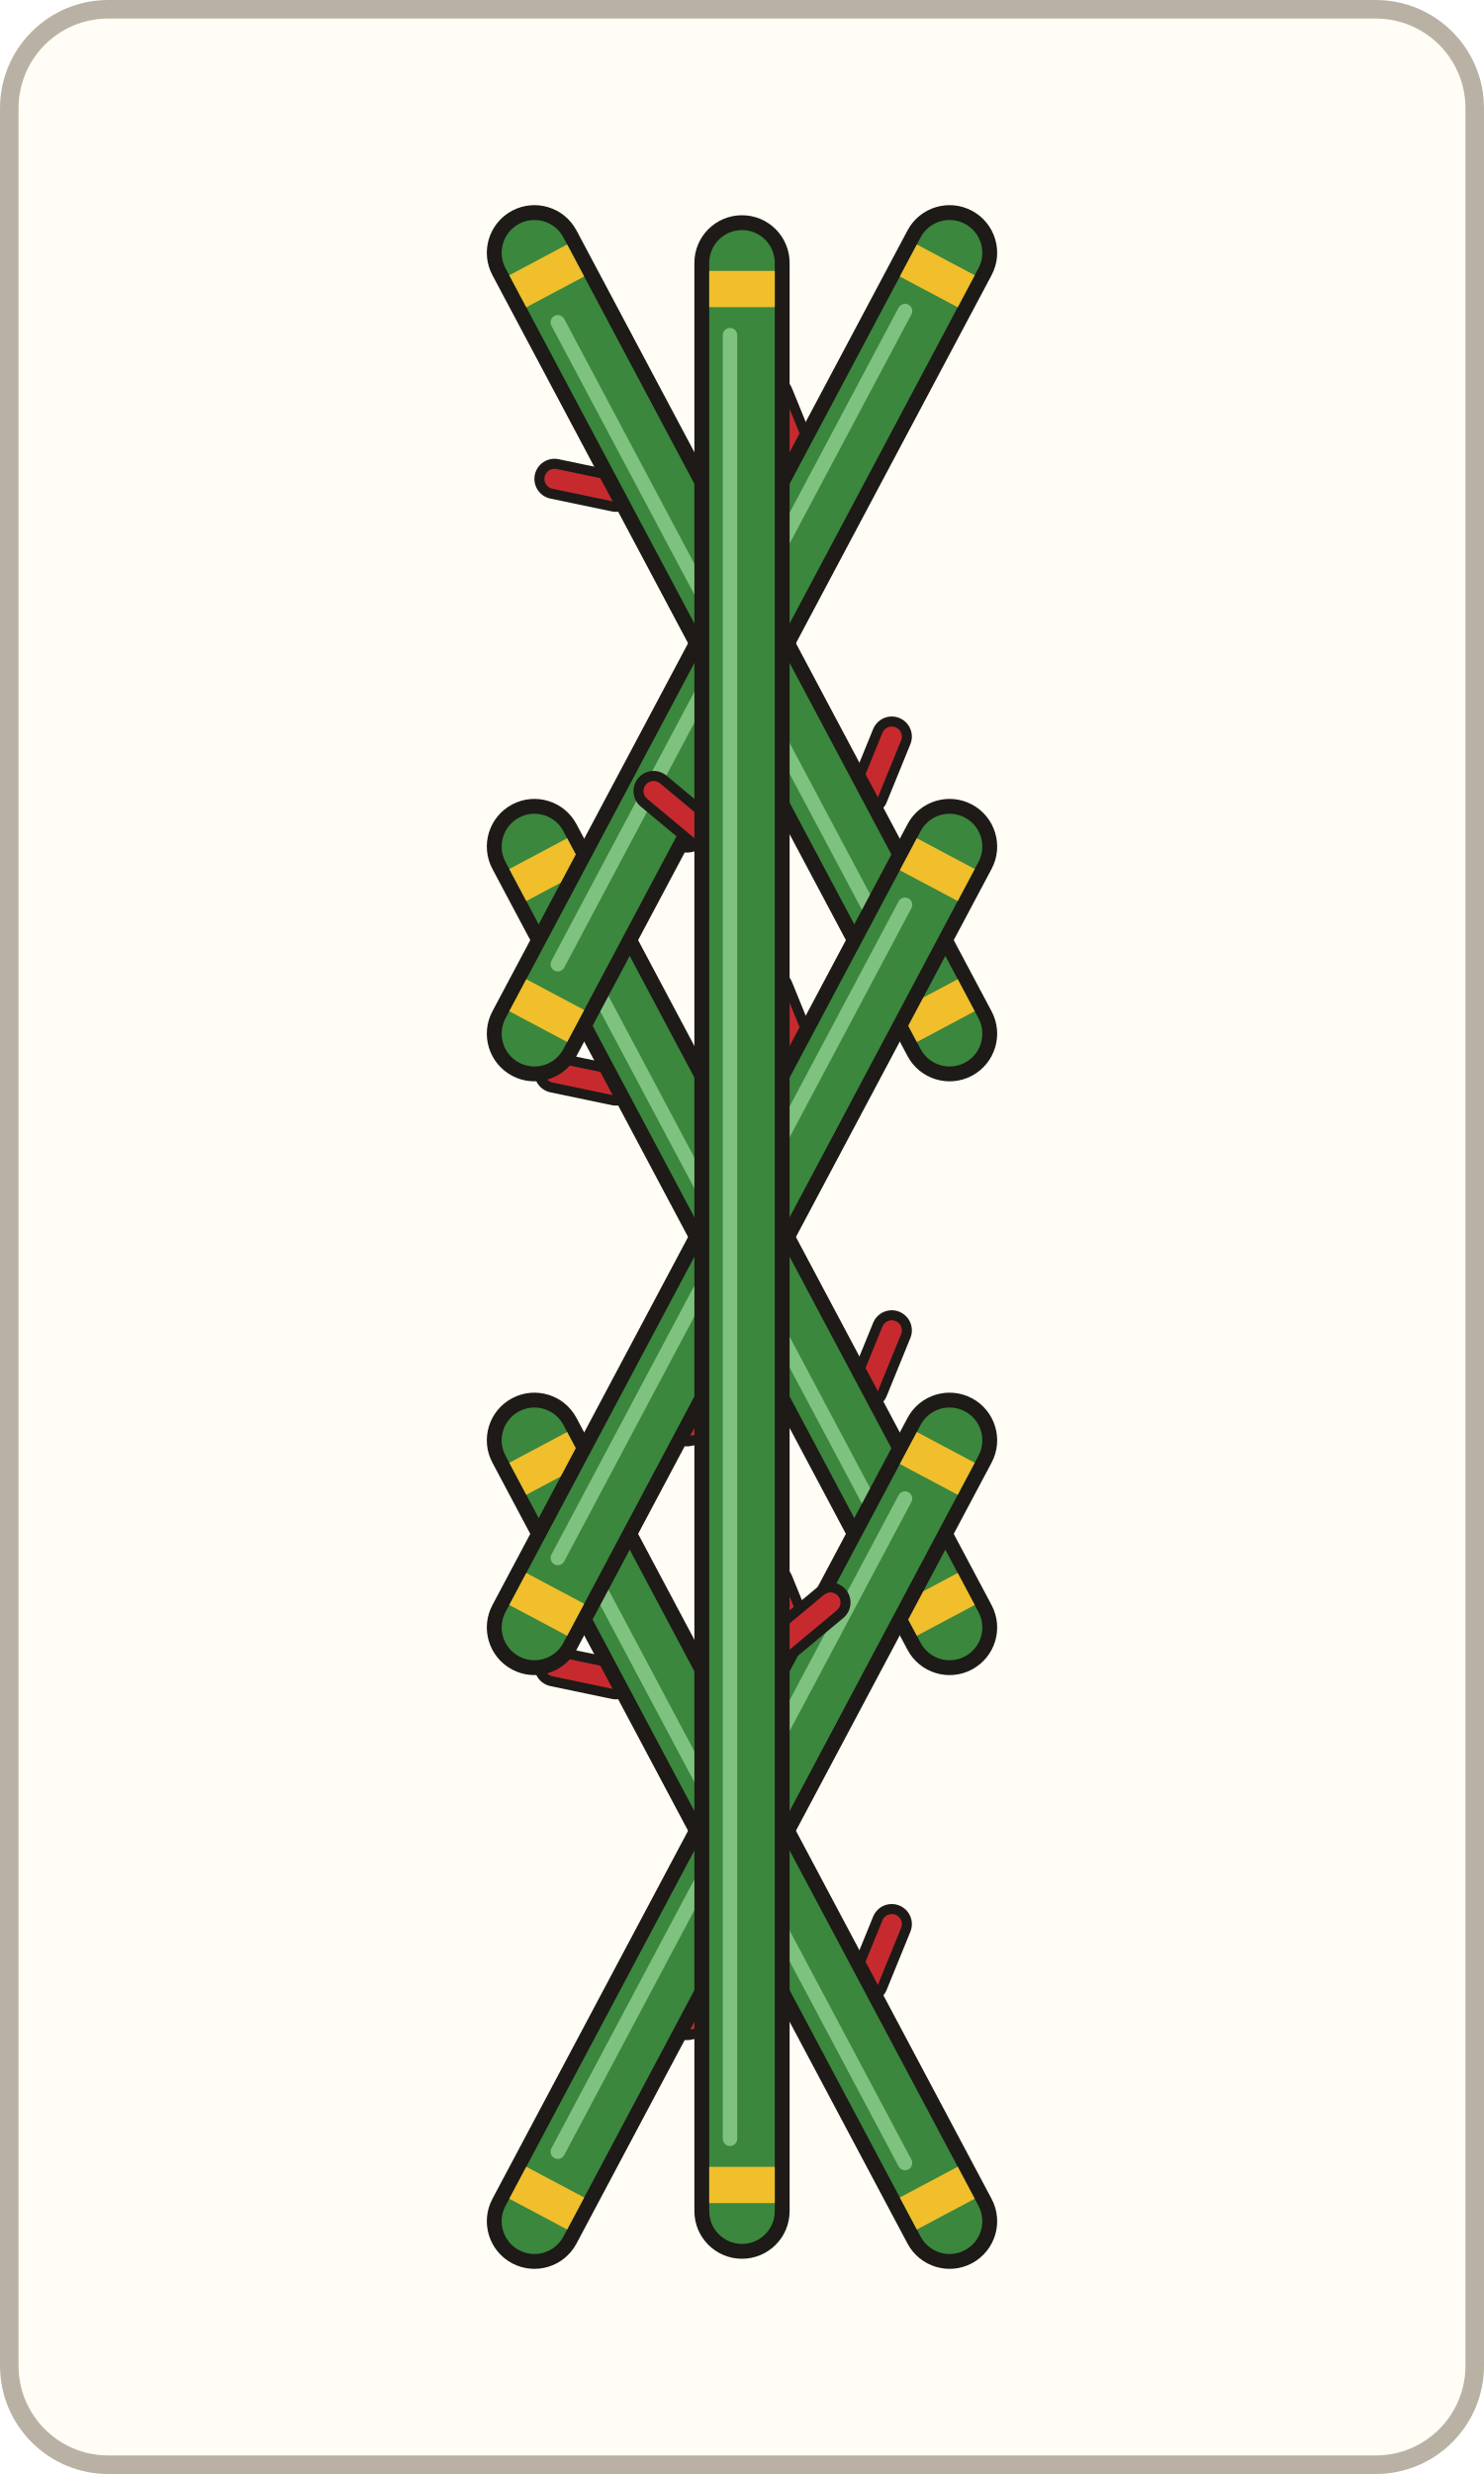
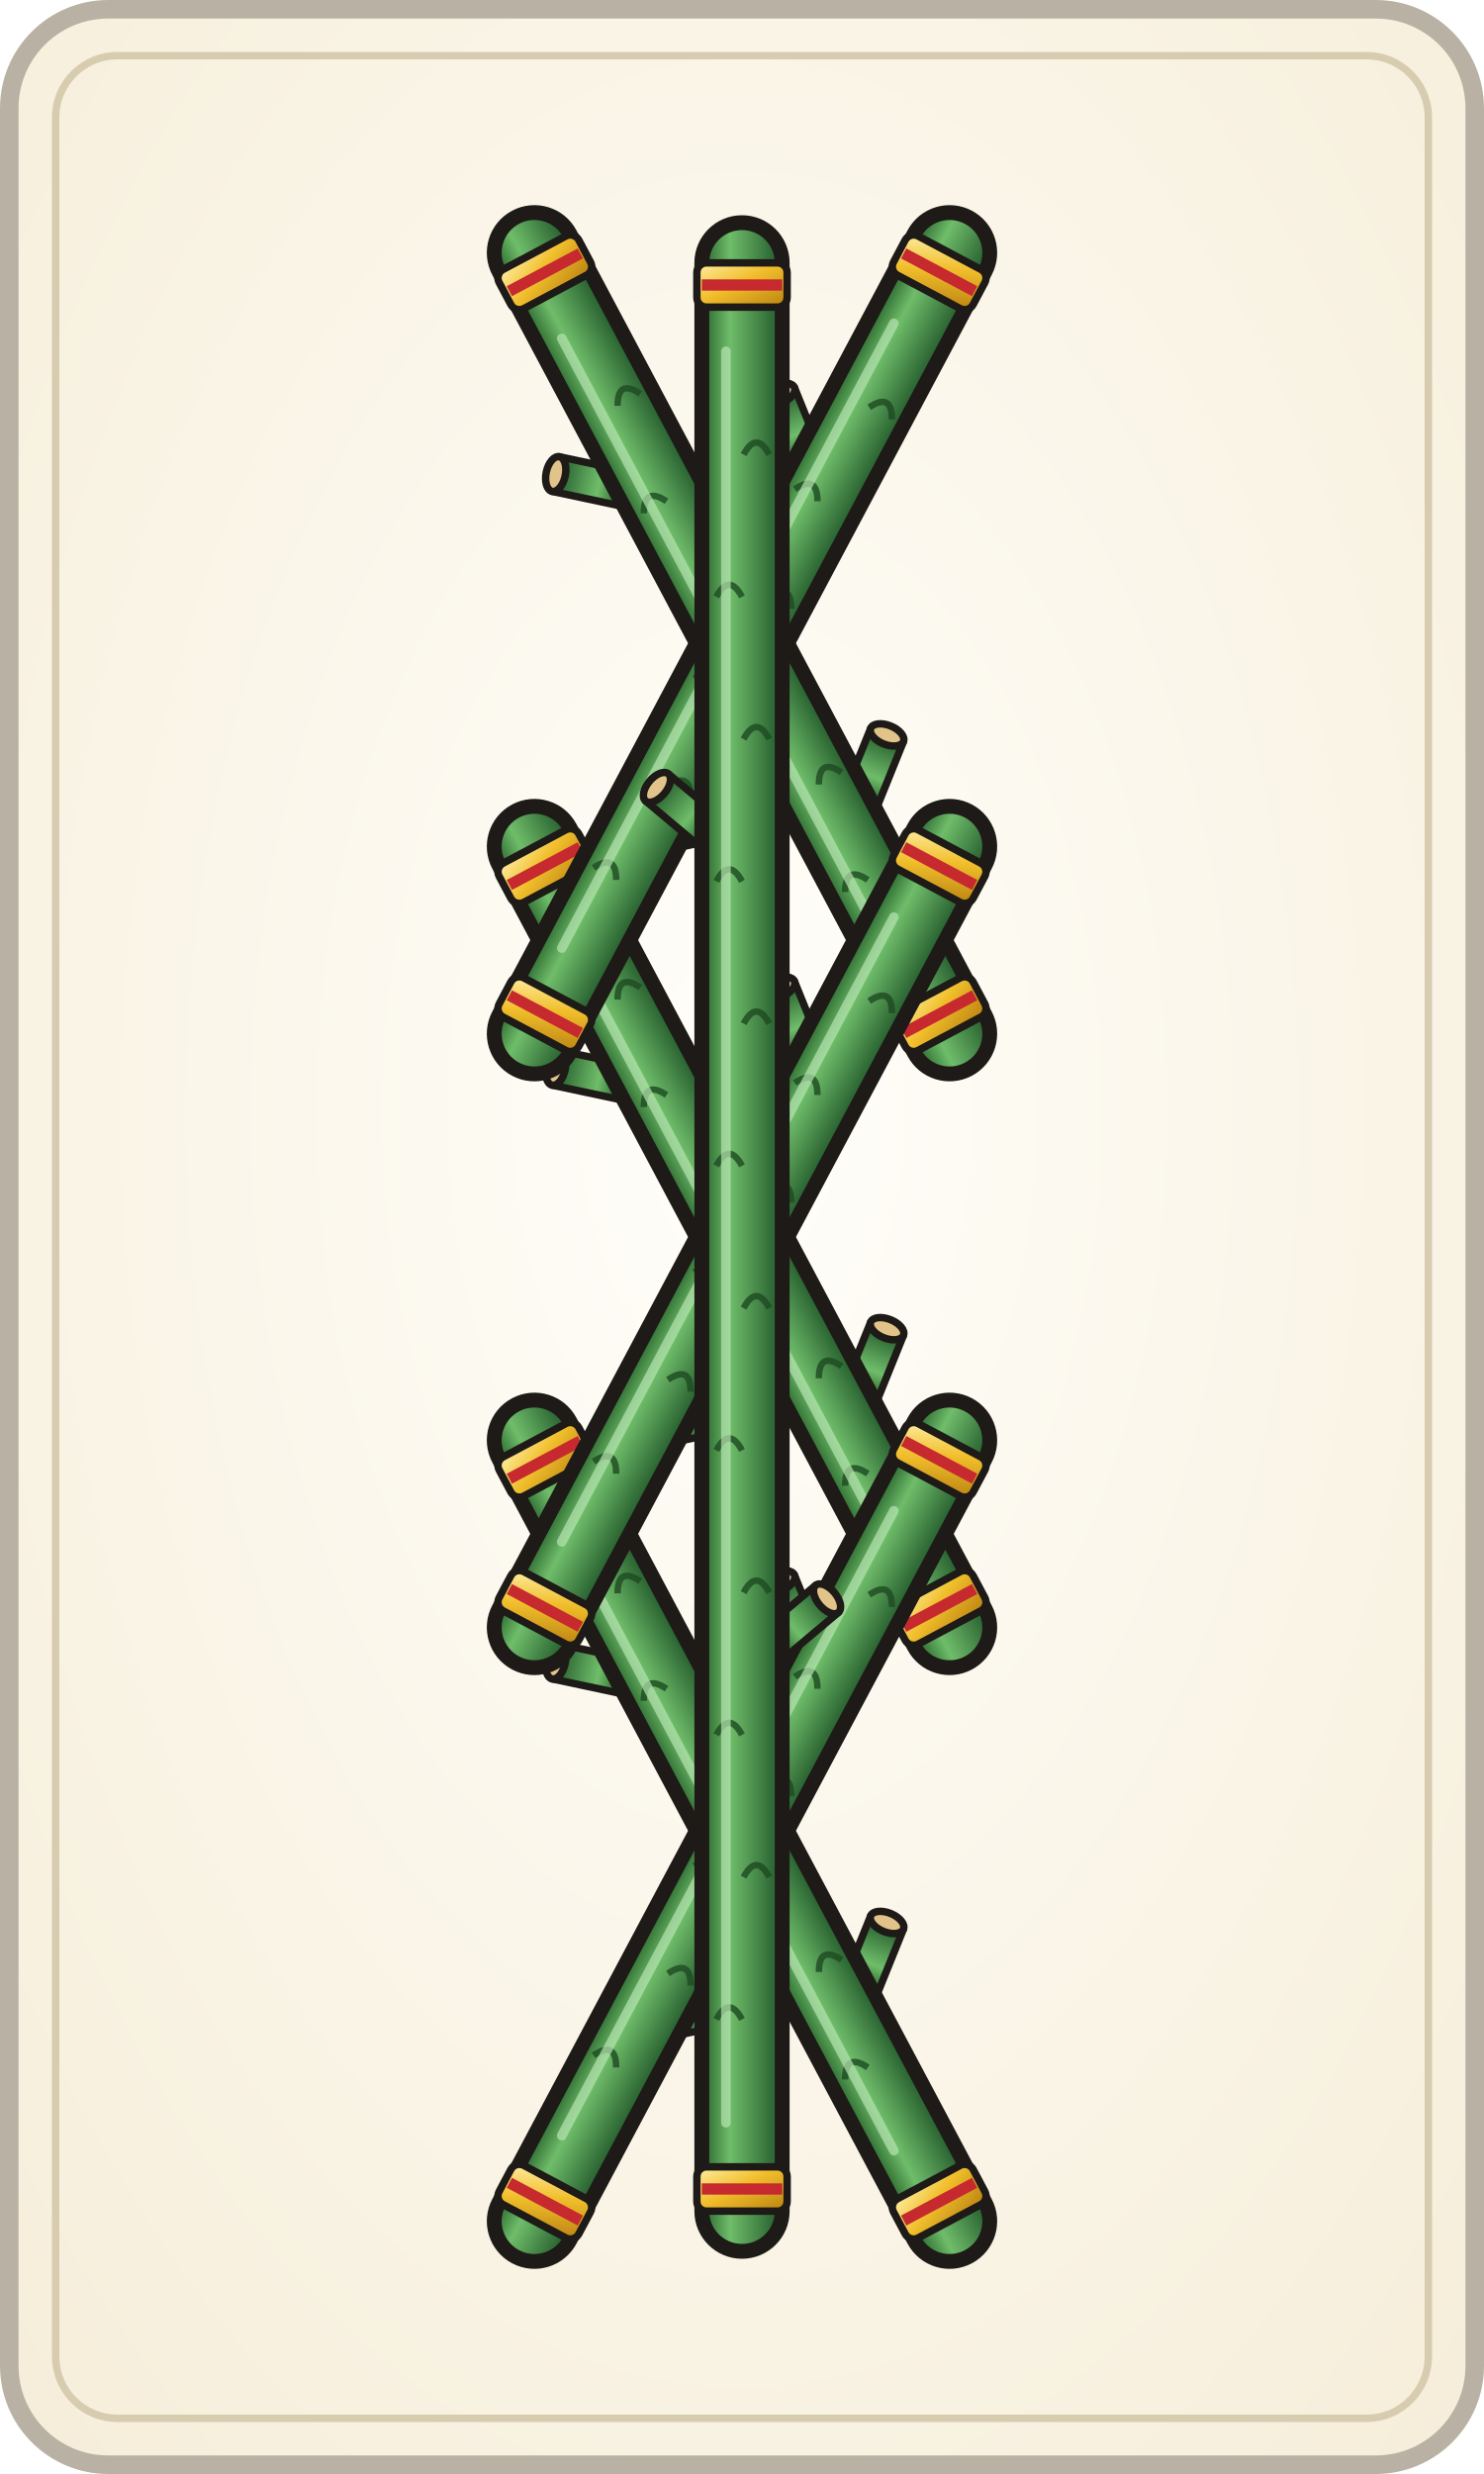
<svg xmlns="http://www.w3.org/2000/svg" viewBox="0 0 120 200" width="120" height="200">
-   <rect x="0.75" y="0.75" width="118.5" height="198.5" rx="8" fill="#fffdf6" stroke="#b9b2a4" stroke-width="1.5" />
+   <defs>
+     <linearGradient id="gold" x1="0" y1="0" x2="1" y2="1">
+       <stop offset="0" stop-color="#fff0a8" />
+       <stop offset=".45" stop-color="#f1bf2c" />
+       <stop offset="1" stop-color="#b9800f" />
+     </linearGradient>
+     <radialGradient id="goldR" cx=".38" cy=".35" r=".7">
+       <stop offset="0" stop-color="#fff6c8" />
+       <stop offset=".5" stop-color="#f3c537" />
+       <stop offset="1" stop-color="#b47a0c" />
+     </radialGradient>
+     <linearGradient id="red" x1="0" y1="0" x2="1" y2="1">
+       <stop offset="0" stop-color="#e5544b" />
+       <stop offset="1" stop-color="#a11c22" />
+     </linearGradient>
+     <linearGradient id="blue" x1="0" y1="0" x2="1" y2="1">
+       <stop offset="0" stop-color="#5189d8" />
+       <stop offset="1" stop-color="#1d4387" />
+     </linearGradient>
+     <linearGradient id="green" x1="0" y1="0" x2="1" y2="1">
+       <stop offset="0" stop-color="#66b462" />
+       <stop offset="1" stop-color="#276629" />
+     </linearGradient>
+     <linearGradient id="wood" x1="0" y1="0" x2="1" y2="0">
+       <stop offset="0" stop-color="#25602a" />
+       <stop offset=".35" stop-color="#6fbd6a" />
+       <stop offset="1" stop-color="#21572a" />
+     </linearGradient>
+     <linearGradient id="steel" x1="0" y1="0" x2="1" y2="0">
+       <stop offset="0" stop-color="#c3d9f7" />
+       <stop offset=".5" stop-color="#4275c4" />
+       <stop offset="1" stop-color="#1b3f7c" />
+     </linearGradient>
+     <radialGradient id="skin" cx=".4" cy=".35" r=".75">
+       <stop offset="0" stop-color="#ffe9ce" />
+       <stop offset="1" stop-color="#eabd8e" />
+     </radialGradient>
+     <radialGradient id="paper" cx=".5" cy=".45" r=".8">
+       <stop offset="0" stop-color="#fffefa" />
+       <stop offset="1" stop-color="#f5ecd6" />
+     </radialGradient>
+     <linearGradient id="beige" x1="0" y1="0" x2="0" y2="1">
+       <stop offset="0" stop-color="#fdf7e6" />
+       <stop offset=".5" stop-color="#f2e2bb" />
+       <stop offset="1" stop-color="#fdf7e6" />
+     </linearGradient>
+     <linearGradient id="horse" x1="0" y1="0" x2="1" y2="1">
+       <stop offset="0" stop-color="#ffffff" />
+       <stop offset="1" stop-color="#d6cdbd" />
+     </linearGradient>
+   </defs>
+   <rect x="0.75" y="0.75" width="118.5" height="198.5" rx="8" fill="url(#paper)" stroke="#b9b2a4" stroke-width="1.5" />
+   <rect x="4.5" y="4.5" width="111" height="191" rx="5" fill="none" stroke="#d8ccb0" stroke-width="0.6" />
  <g transform="translate(60 52) rotate(-28)">
-     <path d="M-3.25 -15.6 l-3.9 -3.25" stroke="#1d1a17" stroke-width="3.25" stroke-linecap="round" />
-     <path d="M-3.25 -15.6 l-3.9 -3.25" stroke="#c62a2f" stroke-width="1.63" stroke-linecap="round" />
-     <path d="M3.25 15.6 l3.9 -3.25" stroke="#1d1a17" stroke-width="3.25" stroke-linecap="round" />
-     <path d="M3.25 15.6 l3.9 -3.25" stroke="#c62a2f" stroke-width="1.63" stroke-linecap="round" />
-     <rect x="-3.25" y="-39" width="6.5" height="78" rx="3.25" fill="#3b873d" stroke="#1d1a17" stroke-width="1.2" stroke-linejoin="round" />
-     <rect x="-2.65" y="-35.1" width="5.3" height="2.93" fill="#f1bf2c" />
-     <rect x="-2.65" y="32.17" width="5.3" height="2.93" fill="#f1bf2c" />
-     <path d="M-0.97 -29.9 V29.9" stroke="#7fc27f" stroke-width="1.17" stroke-linecap="round" />
+     <g transform="translate(-2.65 -15.6) rotate(220)">
+       <rect x="0" y="-1.43" width="5.52" height="2.86" fill="url(#wood)" stroke="#1d1a17" stroke-width="0.6" stroke-linejoin="round" />
+       <ellipse cx="5.52" cy="0" rx="0.78" ry="1.43" fill="#e2c389" stroke="#1d1a17" stroke-width="0.6" stroke-linejoin="round" />
+     </g>
+     <g transform="translate(2.65 15.6) rotate(-40)">
+       <rect x="0" y="-1.43" width="5.52" height="2.86" fill="url(#wood)" stroke="#1d1a17" stroke-width="0.6" stroke-linejoin="round" />
+       <ellipse cx="5.52" cy="0" rx="0.78" ry="1.43" fill="#e2c389" stroke="#1d1a17" stroke-width="0.6" stroke-linejoin="round" />
+     </g>
+     <rect x="-3.25" y="-39" width="6.5" height="78" rx="3.25" fill="url(#wood)" stroke="#1d1a17" stroke-width="1.2" stroke-linejoin="round" />
+     <path d="M0.13 -21.67 q1.04 -1.95 2.08 0" fill="none" stroke="#1d4a21" stroke-width="0.52" opacity="0.8" />
+     <path d="M-2.08 -13 q1.04 -1.95 2.08 0" fill="none" stroke="#1d4a21" stroke-width="0.52" opacity="0.8" />
+     <path d="M0.13 -4.33 q1.04 -1.95 2.08 0" fill="none" stroke="#1d4a21" stroke-width="0.52" opacity="0.8" />
+     <path d="M-2.08 4.33 q1.04 -1.95 2.08 0" fill="none" stroke="#1d4a21" stroke-width="0.52" opacity="0.8" />
+     <path d="M0.13 13 q1.04 -1.95 2.08 0" fill="none" stroke="#1d4a21" stroke-width="0.52" opacity="0.8" />
+     <path d="M-2.08 21.67 q1.04 -1.95 2.08 0" fill="none" stroke="#1d4a21" stroke-width="0.52" opacity="0.8" />
+     <path d="M-1.3 -28.6 V28.6" stroke="#b6e4b0" stroke-width="0.78" stroke-linecap="round" opacity="0.7" />
+     <rect x="-3.65" y="-35.75" width="7.3" height="3.58" rx="0.78" fill="url(#gold)" stroke="#1d1a17" stroke-width="0.6" stroke-linejoin="round" />
+     <path d="M-3.25 -33.96 H3.25" stroke="#c62a2f" stroke-width="0.91" />
+     <rect x="-3.65" y="32.17" width="7.3" height="3.58" rx="0.78" fill="url(#gold)" stroke="#1d1a17" stroke-width="0.6" stroke-linejoin="round" />
+     <path d="M-3.25 33.96 H3.25" stroke="#c62a2f" stroke-width="0.91" />
  </g>
  <g transform="translate(60 100) rotate(-28)">
-     <path d="M-3.25 -15.6 l-3.9 -3.25" stroke="#1d1a17" stroke-width="3.25" stroke-linecap="round" />
-     <path d="M-3.25 -15.6 l-3.9 -3.25" stroke="#c62a2f" stroke-width="1.63" stroke-linecap="round" />
-     <path d="M3.25 15.6 l3.9 -3.25" stroke="#1d1a17" stroke-width="3.25" stroke-linecap="round" />
-     <path d="M3.25 15.6 l3.9 -3.25" stroke="#c62a2f" stroke-width="1.63" stroke-linecap="round" />
-     <rect x="-3.25" y="-39" width="6.5" height="78" rx="3.25" fill="#3b873d" stroke="#1d1a17" stroke-width="1.2" stroke-linejoin="round" />
-     <rect x="-2.65" y="-35.1" width="5.3" height="2.93" fill="#f1bf2c" />
-     <rect x="-2.65" y="32.17" width="5.3" height="2.93" fill="#f1bf2c" />
-     <path d="M-0.97 -29.9 V29.9" stroke="#7fc27f" stroke-width="1.17" stroke-linecap="round" />
+     <g transform="translate(-2.65 -15.6) rotate(220)">
+       <rect x="0" y="-1.43" width="5.52" height="2.86" fill="url(#wood)" stroke="#1d1a17" stroke-width="0.6" stroke-linejoin="round" />
+       <ellipse cx="5.52" cy="0" rx="0.78" ry="1.43" fill="#e2c389" stroke="#1d1a17" stroke-width="0.6" stroke-linejoin="round" />
+     </g>
+     <g transform="translate(2.65 15.6) rotate(-40)">
+       <rect x="0" y="-1.43" width="5.52" height="2.86" fill="url(#wood)" stroke="#1d1a17" stroke-width="0.6" stroke-linejoin="round" />
+       <ellipse cx="5.52" cy="0" rx="0.78" ry="1.43" fill="#e2c389" stroke="#1d1a17" stroke-width="0.6" stroke-linejoin="round" />
+     </g>
+     <rect x="-3.25" y="-39" width="6.5" height="78" rx="3.25" fill="url(#wood)" stroke="#1d1a17" stroke-width="1.2" stroke-linejoin="round" />
+     <path d="M0.13 -21.67 q1.04 -1.95 2.08 0" fill="none" stroke="#1d4a21" stroke-width="0.52" opacity="0.8" />
+     <path d="M-2.08 -13 q1.04 -1.95 2.08 0" fill="none" stroke="#1d4a21" stroke-width="0.52" opacity="0.8" />
+     <path d="M0.13 -4.33 q1.04 -1.95 2.08 0" fill="none" stroke="#1d4a21" stroke-width="0.52" opacity="0.8" />
+     <path d="M-2.08 4.33 q1.04 -1.95 2.08 0" fill="none" stroke="#1d4a21" stroke-width="0.52" opacity="0.8" />
+     <path d="M0.13 13 q1.04 -1.95 2.08 0" fill="none" stroke="#1d4a21" stroke-width="0.52" opacity="0.8" />
+     <path d="M-2.08 21.67 q1.04 -1.95 2.08 0" fill="none" stroke="#1d4a21" stroke-width="0.52" opacity="0.8" />
+     <path d="M-1.3 -28.6 V28.6" stroke="#b6e4b0" stroke-width="0.78" stroke-linecap="round" opacity="0.7" />
+     <rect x="-3.65" y="-35.75" width="7.3" height="3.58" rx="0.78" fill="url(#gold)" stroke="#1d1a17" stroke-width="0.6" stroke-linejoin="round" />
+     <path d="M-3.25 -33.96 H3.25" stroke="#c62a2f" stroke-width="0.91" />
+     <rect x="-3.65" y="32.17" width="7.3" height="3.58" rx="0.78" fill="url(#gold)" stroke="#1d1a17" stroke-width="0.6" stroke-linejoin="round" />
+     <path d="M-3.25 33.96 H3.25" stroke="#c62a2f" stroke-width="0.91" />
  </g>
  <g transform="translate(60 148) rotate(-28)">
-     <path d="M-3.25 -15.6 l-3.9 -3.25" stroke="#1d1a17" stroke-width="3.25" stroke-linecap="round" />
-     <path d="M-3.25 -15.6 l-3.9 -3.25" stroke="#c62a2f" stroke-width="1.63" stroke-linecap="round" />
-     <path d="M3.25 15.6 l3.9 -3.25" stroke="#1d1a17" stroke-width="3.25" stroke-linecap="round" />
-     <path d="M3.25 15.6 l3.9 -3.25" stroke="#c62a2f" stroke-width="1.63" stroke-linecap="round" />
-     <rect x="-3.25" y="-39" width="6.5" height="78" rx="3.25" fill="#3b873d" stroke="#1d1a17" stroke-width="1.2" stroke-linejoin="round" />
-     <rect x="-2.65" y="-35.1" width="5.3" height="2.93" fill="#f1bf2c" />
-     <rect x="-2.65" y="32.17" width="5.3" height="2.93" fill="#f1bf2c" />
-     <path d="M-0.97 -29.9 V29.9" stroke="#7fc27f" stroke-width="1.17" stroke-linecap="round" />
+     <g transform="translate(-2.65 -15.6) rotate(220)">
+       <rect x="0" y="-1.43" width="5.52" height="2.86" fill="url(#wood)" stroke="#1d1a17" stroke-width="0.6" stroke-linejoin="round" />
+       <ellipse cx="5.52" cy="0" rx="0.78" ry="1.43" fill="#e2c389" stroke="#1d1a17" stroke-width="0.6" stroke-linejoin="round" />
+     </g>
+     <g transform="translate(2.65 15.6) rotate(-40)">
+       <rect x="0" y="-1.43" width="5.52" height="2.86" fill="url(#wood)" stroke="#1d1a17" stroke-width="0.6" stroke-linejoin="round" />
+       <ellipse cx="5.52" cy="0" rx="0.78" ry="1.43" fill="#e2c389" stroke="#1d1a17" stroke-width="0.6" stroke-linejoin="round" />
+     </g>
+     <rect x="-3.25" y="-39" width="6.5" height="78" rx="3.25" fill="url(#wood)" stroke="#1d1a17" stroke-width="1.2" stroke-linejoin="round" />
+     <path d="M0.13 -21.67 q1.04 -1.95 2.08 0" fill="none" stroke="#1d4a21" stroke-width="0.52" opacity="0.8" />
+     <path d="M-2.08 -13 q1.04 -1.95 2.08 0" fill="none" stroke="#1d4a21" stroke-width="0.52" opacity="0.8" />
+     <path d="M0.13 -4.33 q1.04 -1.95 2.08 0" fill="none" stroke="#1d4a21" stroke-width="0.52" opacity="0.8" />
+     <path d="M-2.08 4.33 q1.04 -1.95 2.08 0" fill="none" stroke="#1d4a21" stroke-width="0.52" opacity="0.8" />
+     <path d="M0.13 13 q1.04 -1.95 2.08 0" fill="none" stroke="#1d4a21" stroke-width="0.52" opacity="0.8" />
+     <path d="M-2.08 21.67 q1.04 -1.95 2.08 0" fill="none" stroke="#1d4a21" stroke-width="0.52" opacity="0.8" />
+     <path d="M-1.3 -28.6 V28.6" stroke="#b6e4b0" stroke-width="0.78" stroke-linecap="round" opacity="0.7" />
+     <rect x="-3.65" y="-35.75" width="7.3" height="3.58" rx="0.78" fill="url(#gold)" stroke="#1d1a17" stroke-width="0.6" stroke-linejoin="round" />
+     <path d="M-3.25 -33.96 H3.25" stroke="#c62a2f" stroke-width="0.91" />
+     <rect x="-3.65" y="32.17" width="7.3" height="3.58" rx="0.78" fill="url(#gold)" stroke="#1d1a17" stroke-width="0.6" stroke-linejoin="round" />
+     <path d="M-3.25 33.96 H3.25" stroke="#c62a2f" stroke-width="0.91" />
  </g>
  <g transform="translate(60 52) rotate(28)">
-     <path d="M-3.25 -15.6 l-3.9 -3.25" stroke="#1d1a17" stroke-width="3.25" stroke-linecap="round" />
-     <path d="M-3.25 -15.6 l-3.9 -3.25" stroke="#c62a2f" stroke-width="1.63" stroke-linecap="round" />
-     <path d="M3.25 15.6 l3.9 -3.25" stroke="#1d1a17" stroke-width="3.25" stroke-linecap="round" />
-     <path d="M3.25 15.6 l3.9 -3.25" stroke="#c62a2f" stroke-width="1.63" stroke-linecap="round" />
-     <rect x="-3.25" y="-39" width="6.5" height="78" rx="3.25" fill="#3b873d" stroke="#1d1a17" stroke-width="1.2" stroke-linejoin="round" />
-     <rect x="-2.65" y="-35.1" width="5.3" height="2.93" fill="#f1bf2c" />
-     <rect x="-2.65" y="32.17" width="5.3" height="2.93" fill="#f1bf2c" />
-     <path d="M-0.97 -29.9 V29.9" stroke="#7fc27f" stroke-width="1.17" stroke-linecap="round" />
+     <g transform="translate(-2.65 -15.6) rotate(220)">
+       <rect x="0" y="-1.43" width="5.52" height="2.86" fill="url(#wood)" stroke="#1d1a17" stroke-width="0.6" stroke-linejoin="round" />
+       <ellipse cx="5.52" cy="0" rx="0.78" ry="1.43" fill="#e2c389" stroke="#1d1a17" stroke-width="0.6" stroke-linejoin="round" />
+     </g>
+     <g transform="translate(2.65 15.6) rotate(-40)">
+       <rect x="0" y="-1.43" width="5.52" height="2.86" fill="url(#wood)" stroke="#1d1a17" stroke-width="0.6" stroke-linejoin="round" />
+       <ellipse cx="5.52" cy="0" rx="0.78" ry="1.43" fill="#e2c389" stroke="#1d1a17" stroke-width="0.6" stroke-linejoin="round" />
+     </g>
+     <rect x="-3.25" y="-39" width="6.5" height="78" rx="3.25" fill="url(#wood)" stroke="#1d1a17" stroke-width="1.2" stroke-linejoin="round" />
+     <path d="M0.13 -21.67 q1.04 -1.95 2.08 0" fill="none" stroke="#1d4a21" stroke-width="0.52" opacity="0.8" />
+     <path d="M-2.08 -13 q1.04 -1.95 2.08 0" fill="none" stroke="#1d4a21" stroke-width="0.52" opacity="0.8" />
+     <path d="M0.13 -4.33 q1.04 -1.95 2.08 0" fill="none" stroke="#1d4a21" stroke-width="0.52" opacity="0.8" />
+     <path d="M-2.08 4.33 q1.04 -1.95 2.08 0" fill="none" stroke="#1d4a21" stroke-width="0.52" opacity="0.8" />
+     <path d="M0.13 13 q1.04 -1.95 2.08 0" fill="none" stroke="#1d4a21" stroke-width="0.52" opacity="0.8" />
+     <path d="M-2.08 21.67 q1.04 -1.95 2.08 0" fill="none" stroke="#1d4a21" stroke-width="0.52" opacity="0.8" />
+     <path d="M-1.3 -28.6 V28.6" stroke="#b6e4b0" stroke-width="0.78" stroke-linecap="round" opacity="0.7" />
+     <rect x="-3.65" y="-35.75" width="7.3" height="3.58" rx="0.78" fill="url(#gold)" stroke="#1d1a17" stroke-width="0.6" stroke-linejoin="round" />
+     <path d="M-3.25 -33.96 H3.25" stroke="#c62a2f" stroke-width="0.91" />
+     <rect x="-3.65" y="32.17" width="7.3" height="3.58" rx="0.78" fill="url(#gold)" stroke="#1d1a17" stroke-width="0.6" stroke-linejoin="round" />
+     <path d="M-3.25 33.96 H3.25" stroke="#c62a2f" stroke-width="0.91" />
  </g>
  <g transform="translate(60 100) rotate(28)">
-     <path d="M-3.25 -15.6 l-3.9 -3.25" stroke="#1d1a17" stroke-width="3.25" stroke-linecap="round" />
-     <path d="M-3.25 -15.6 l-3.9 -3.25" stroke="#c62a2f" stroke-width="1.63" stroke-linecap="round" />
-     <path d="M3.25 15.6 l3.9 -3.25" stroke="#1d1a17" stroke-width="3.25" stroke-linecap="round" />
-     <path d="M3.25 15.6 l3.9 -3.25" stroke="#c62a2f" stroke-width="1.63" stroke-linecap="round" />
-     <rect x="-3.25" y="-39" width="6.5" height="78" rx="3.25" fill="#3b873d" stroke="#1d1a17" stroke-width="1.2" stroke-linejoin="round" />
-     <rect x="-2.65" y="-35.1" width="5.3" height="2.93" fill="#f1bf2c" />
-     <rect x="-2.65" y="32.17" width="5.3" height="2.93" fill="#f1bf2c" />
-     <path d="M-0.97 -29.9 V29.9" stroke="#7fc27f" stroke-width="1.17" stroke-linecap="round" />
+     <g transform="translate(-2.65 -15.6) rotate(220)">
+       <rect x="0" y="-1.43" width="5.52" height="2.86" fill="url(#wood)" stroke="#1d1a17" stroke-width="0.6" stroke-linejoin="round" />
+       <ellipse cx="5.52" cy="0" rx="0.78" ry="1.43" fill="#e2c389" stroke="#1d1a17" stroke-width="0.6" stroke-linejoin="round" />
+     </g>
+     <g transform="translate(2.65 15.6) rotate(-40)">
+       <rect x="0" y="-1.43" width="5.52" height="2.86" fill="url(#wood)" stroke="#1d1a17" stroke-width="0.6" stroke-linejoin="round" />
+       <ellipse cx="5.52" cy="0" rx="0.78" ry="1.43" fill="#e2c389" stroke="#1d1a17" stroke-width="0.6" stroke-linejoin="round" />
+     </g>
+     <rect x="-3.25" y="-39" width="6.5" height="78" rx="3.25" fill="url(#wood)" stroke="#1d1a17" stroke-width="1.2" stroke-linejoin="round" />
+     <path d="M0.13 -21.67 q1.04 -1.95 2.08 0" fill="none" stroke="#1d4a21" stroke-width="0.52" opacity="0.8" />
+     <path d="M-2.08 -13 q1.04 -1.95 2.08 0" fill="none" stroke="#1d4a21" stroke-width="0.52" opacity="0.8" />
+     <path d="M0.13 -4.33 q1.04 -1.95 2.08 0" fill="none" stroke="#1d4a21" stroke-width="0.52" opacity="0.8" />
+     <path d="M-2.08 4.33 q1.04 -1.95 2.08 0" fill="none" stroke="#1d4a21" stroke-width="0.52" opacity="0.8" />
+     <path d="M0.13 13 q1.04 -1.95 2.08 0" fill="none" stroke="#1d4a21" stroke-width="0.52" opacity="0.8" />
+     <path d="M-2.08 21.67 q1.04 -1.95 2.08 0" fill="none" stroke="#1d4a21" stroke-width="0.52" opacity="0.8" />
+     <path d="M-1.3 -28.6 V28.6" stroke="#b6e4b0" stroke-width="0.78" stroke-linecap="round" opacity="0.7" />
+     <rect x="-3.65" y="-35.75" width="7.3" height="3.58" rx="0.78" fill="url(#gold)" stroke="#1d1a17" stroke-width="0.6" stroke-linejoin="round" />
+     <path d="M-3.25 -33.96 H3.25" stroke="#c62a2f" stroke-width="0.91" />
+     <rect x="-3.65" y="32.17" width="7.3" height="3.58" rx="0.78" fill="url(#gold)" stroke="#1d1a17" stroke-width="0.6" stroke-linejoin="round" />
+     <path d="M-3.25 33.96 H3.25" stroke="#c62a2f" stroke-width="0.91" />
  </g>
  <g transform="translate(60 148) rotate(28)">
-     <path d="M-3.25 -15.6 l-3.9 -3.25" stroke="#1d1a17" stroke-width="3.25" stroke-linecap="round" />
-     <path d="M-3.25 -15.6 l-3.9 -3.25" stroke="#c62a2f" stroke-width="1.63" stroke-linecap="round" />
-     <path d="M3.25 15.6 l3.9 -3.25" stroke="#1d1a17" stroke-width="3.25" stroke-linecap="round" />
-     <path d="M3.25 15.6 l3.9 -3.25" stroke="#c62a2f" stroke-width="1.63" stroke-linecap="round" />
-     <rect x="-3.25" y="-39" width="6.5" height="78" rx="3.25" fill="#3b873d" stroke="#1d1a17" stroke-width="1.2" stroke-linejoin="round" />
-     <rect x="-2.65" y="-35.1" width="5.3" height="2.93" fill="#f1bf2c" />
-     <rect x="-2.65" y="32.17" width="5.3" height="2.93" fill="#f1bf2c" />
-     <path d="M-0.97 -29.9 V29.9" stroke="#7fc27f" stroke-width="1.17" stroke-linecap="round" />
+     <g transform="translate(-2.65 -15.6) rotate(220)">
+       <rect x="0" y="-1.43" width="5.52" height="2.86" fill="url(#wood)" stroke="#1d1a17" stroke-width="0.6" stroke-linejoin="round" />
+       <ellipse cx="5.52" cy="0" rx="0.78" ry="1.43" fill="#e2c389" stroke="#1d1a17" stroke-width="0.6" stroke-linejoin="round" />
+     </g>
+     <g transform="translate(2.65 15.6) rotate(-40)">
+       <rect x="0" y="-1.43" width="5.52" height="2.86" fill="url(#wood)" stroke="#1d1a17" stroke-width="0.6" stroke-linejoin="round" />
+       <ellipse cx="5.52" cy="0" rx="0.78" ry="1.43" fill="#e2c389" stroke="#1d1a17" stroke-width="0.6" stroke-linejoin="round" />
+     </g>
+     <rect x="-3.25" y="-39" width="6.5" height="78" rx="3.25" fill="url(#wood)" stroke="#1d1a17" stroke-width="1.2" stroke-linejoin="round" />
+     <path d="M0.13 -21.67 q1.04 -1.95 2.08 0" fill="none" stroke="#1d4a21" stroke-width="0.52" opacity="0.8" />
+     <path d="M-2.08 -13 q1.04 -1.95 2.08 0" fill="none" stroke="#1d4a21" stroke-width="0.52" opacity="0.8" />
+     <path d="M0.13 -4.33 q1.04 -1.95 2.08 0" fill="none" stroke="#1d4a21" stroke-width="0.52" opacity="0.8" />
+     <path d="M-2.08 4.33 q1.04 -1.95 2.08 0" fill="none" stroke="#1d4a21" stroke-width="0.52" opacity="0.8" />
+     <path d="M0.13 13 q1.04 -1.95 2.08 0" fill="none" stroke="#1d4a21" stroke-width="0.52" opacity="0.8" />
+     <path d="M-2.08 21.67 q1.04 -1.95 2.08 0" fill="none" stroke="#1d4a21" stroke-width="0.52" opacity="0.8" />
+     <path d="M-1.3 -28.6 V28.6" stroke="#b6e4b0" stroke-width="0.78" stroke-linecap="round" opacity="0.7" />
+     <rect x="-3.65" y="-35.75" width="7.3" height="3.58" rx="0.78" fill="url(#gold)" stroke="#1d1a17" stroke-width="0.6" stroke-linejoin="round" />
+     <path d="M-3.25 -33.96 H3.25" stroke="#c62a2f" stroke-width="0.91" />
+     <rect x="-3.65" y="32.17" width="7.3" height="3.58" rx="0.78" fill="url(#gold)" stroke="#1d1a17" stroke-width="0.6" stroke-linejoin="round" />
+     <path d="M-3.25 33.96 H3.25" stroke="#c62a2f" stroke-width="0.91" />
  </g>
  <g transform="translate(60 100)">
-     <path d="M-3.25 -32.8 l-3.9 -3.25" stroke="#1d1a17" stroke-width="3.25" stroke-linecap="round" />
-     <path d="M-3.25 -32.8 l-3.9 -3.25" stroke="#c62a2f" stroke-width="1.63" stroke-linecap="round" />
-     <path d="M3.25 32.8 l3.9 -3.25" stroke="#1d1a17" stroke-width="3.25" stroke-linecap="round" />
-     <path d="M3.25 32.8 l3.9 -3.25" stroke="#c62a2f" stroke-width="1.63" stroke-linecap="round" />
-     <rect x="-3.25" y="-82" width="6.5" height="164" rx="3.25" fill="#3b873d" stroke="#1d1a17" stroke-width="1.2" stroke-linejoin="round" />
-     <rect x="-2.65" y="-78.1" width="5.3" height="2.93" fill="#f1bf2c" />
-     <rect x="-2.65" y="75.17" width="5.3" height="2.93" fill="#f1bf2c" />
-     <path d="M-0.97 -72.9 V72.9" stroke="#7fc27f" stroke-width="1.17" stroke-linecap="round" />
+     <g transform="translate(-2.65 -32.8) rotate(220)">
+       <rect x="0" y="-1.43" width="5.52" height="2.86" fill="url(#wood)" stroke="#1d1a17" stroke-width="0.6" stroke-linejoin="round" />
+       <ellipse cx="5.52" cy="0" rx="0.78" ry="1.43" fill="#e2c389" stroke="#1d1a17" stroke-width="0.6" stroke-linejoin="round" />
+     </g>
+     <g transform="translate(2.65 32.8) rotate(-40)">
+       <rect x="0" y="-1.43" width="5.52" height="2.86" fill="url(#wood)" stroke="#1d1a17" stroke-width="0.6" stroke-linejoin="round" />
+       <ellipse cx="5.52" cy="0" rx="0.78" ry="1.43" fill="#e2c389" stroke="#1d1a17" stroke-width="0.6" stroke-linejoin="round" />
+     </g>
+     <rect x="-3.25" y="-82" width="6.5" height="164" rx="3.25" fill="url(#wood)" stroke="#1d1a17" stroke-width="1.2" stroke-linejoin="round" />
+     <path d="M0.13 -63.25 q1.04 -1.95 2.08 0" fill="none" stroke="#1d4a21" stroke-width="0.52" opacity="0.8" />
+     <path d="M-2.08 -51.75 q1.04 -1.95 2.08 0" fill="none" stroke="#1d4a21" stroke-width="0.52" opacity="0.8" />
+     <path d="M0.13 -40.25 q1.04 -1.95 2.08 0" fill="none" stroke="#1d4a21" stroke-width="0.52" opacity="0.8" />
+     <path d="M-2.08 -28.75 q1.04 -1.95 2.08 0" fill="none" stroke="#1d4a21" stroke-width="0.52" opacity="0.8" />
+     <path d="M0.13 -17.25 q1.04 -1.95 2.08 0" fill="none" stroke="#1d4a21" stroke-width="0.52" opacity="0.8" />
+     <path d="M-2.08 -5.75 q1.04 -1.95 2.08 0" fill="none" stroke="#1d4a21" stroke-width="0.52" opacity="0.8" />
+     <path d="M0.13 5.75 q1.04 -1.95 2.08 0" fill="none" stroke="#1d4a21" stroke-width="0.52" opacity="0.8" />
+     <path d="M-2.08 17.25 q1.04 -1.95 2.08 0" fill="none" stroke="#1d4a21" stroke-width="0.52" opacity="0.8" />
+     <path d="M0.13 28.75 q1.04 -1.95 2.08 0" fill="none" stroke="#1d4a21" stroke-width="0.52" opacity="0.8" />
+     <path d="M-2.08 40.25 q1.04 -1.95 2.08 0" fill="none" stroke="#1d4a21" stroke-width="0.52" opacity="0.8" />
+     <path d="M0.13 51.75 q1.04 -1.95 2.08 0" fill="none" stroke="#1d4a21" stroke-width="0.52" opacity="0.8" />
+     <path d="M-2.08 63.25 q1.04 -1.95 2.08 0" fill="none" stroke="#1d4a21" stroke-width="0.52" opacity="0.8" />
+     <path d="M-1.3 -71.6 V71.6" stroke="#b6e4b0" stroke-width="0.78" stroke-linecap="round" opacity="0.7" />
+     <rect x="-3.65" y="-78.75" width="7.3" height="3.58" rx="0.78" fill="url(#gold)" stroke="#1d1a17" stroke-width="0.6" stroke-linejoin="round" />
+     <path d="M-3.25 -76.96 H3.25" stroke="#c62a2f" stroke-width="0.91" />
+     <rect x="-3.65" y="75.17" width="7.3" height="3.58" rx="0.78" fill="url(#gold)" stroke="#1d1a17" stroke-width="0.6" stroke-linejoin="round" />
+     <path d="M-3.25 76.96 H3.25" stroke="#c62a2f" stroke-width="0.91" />
  </g>
</svg>
